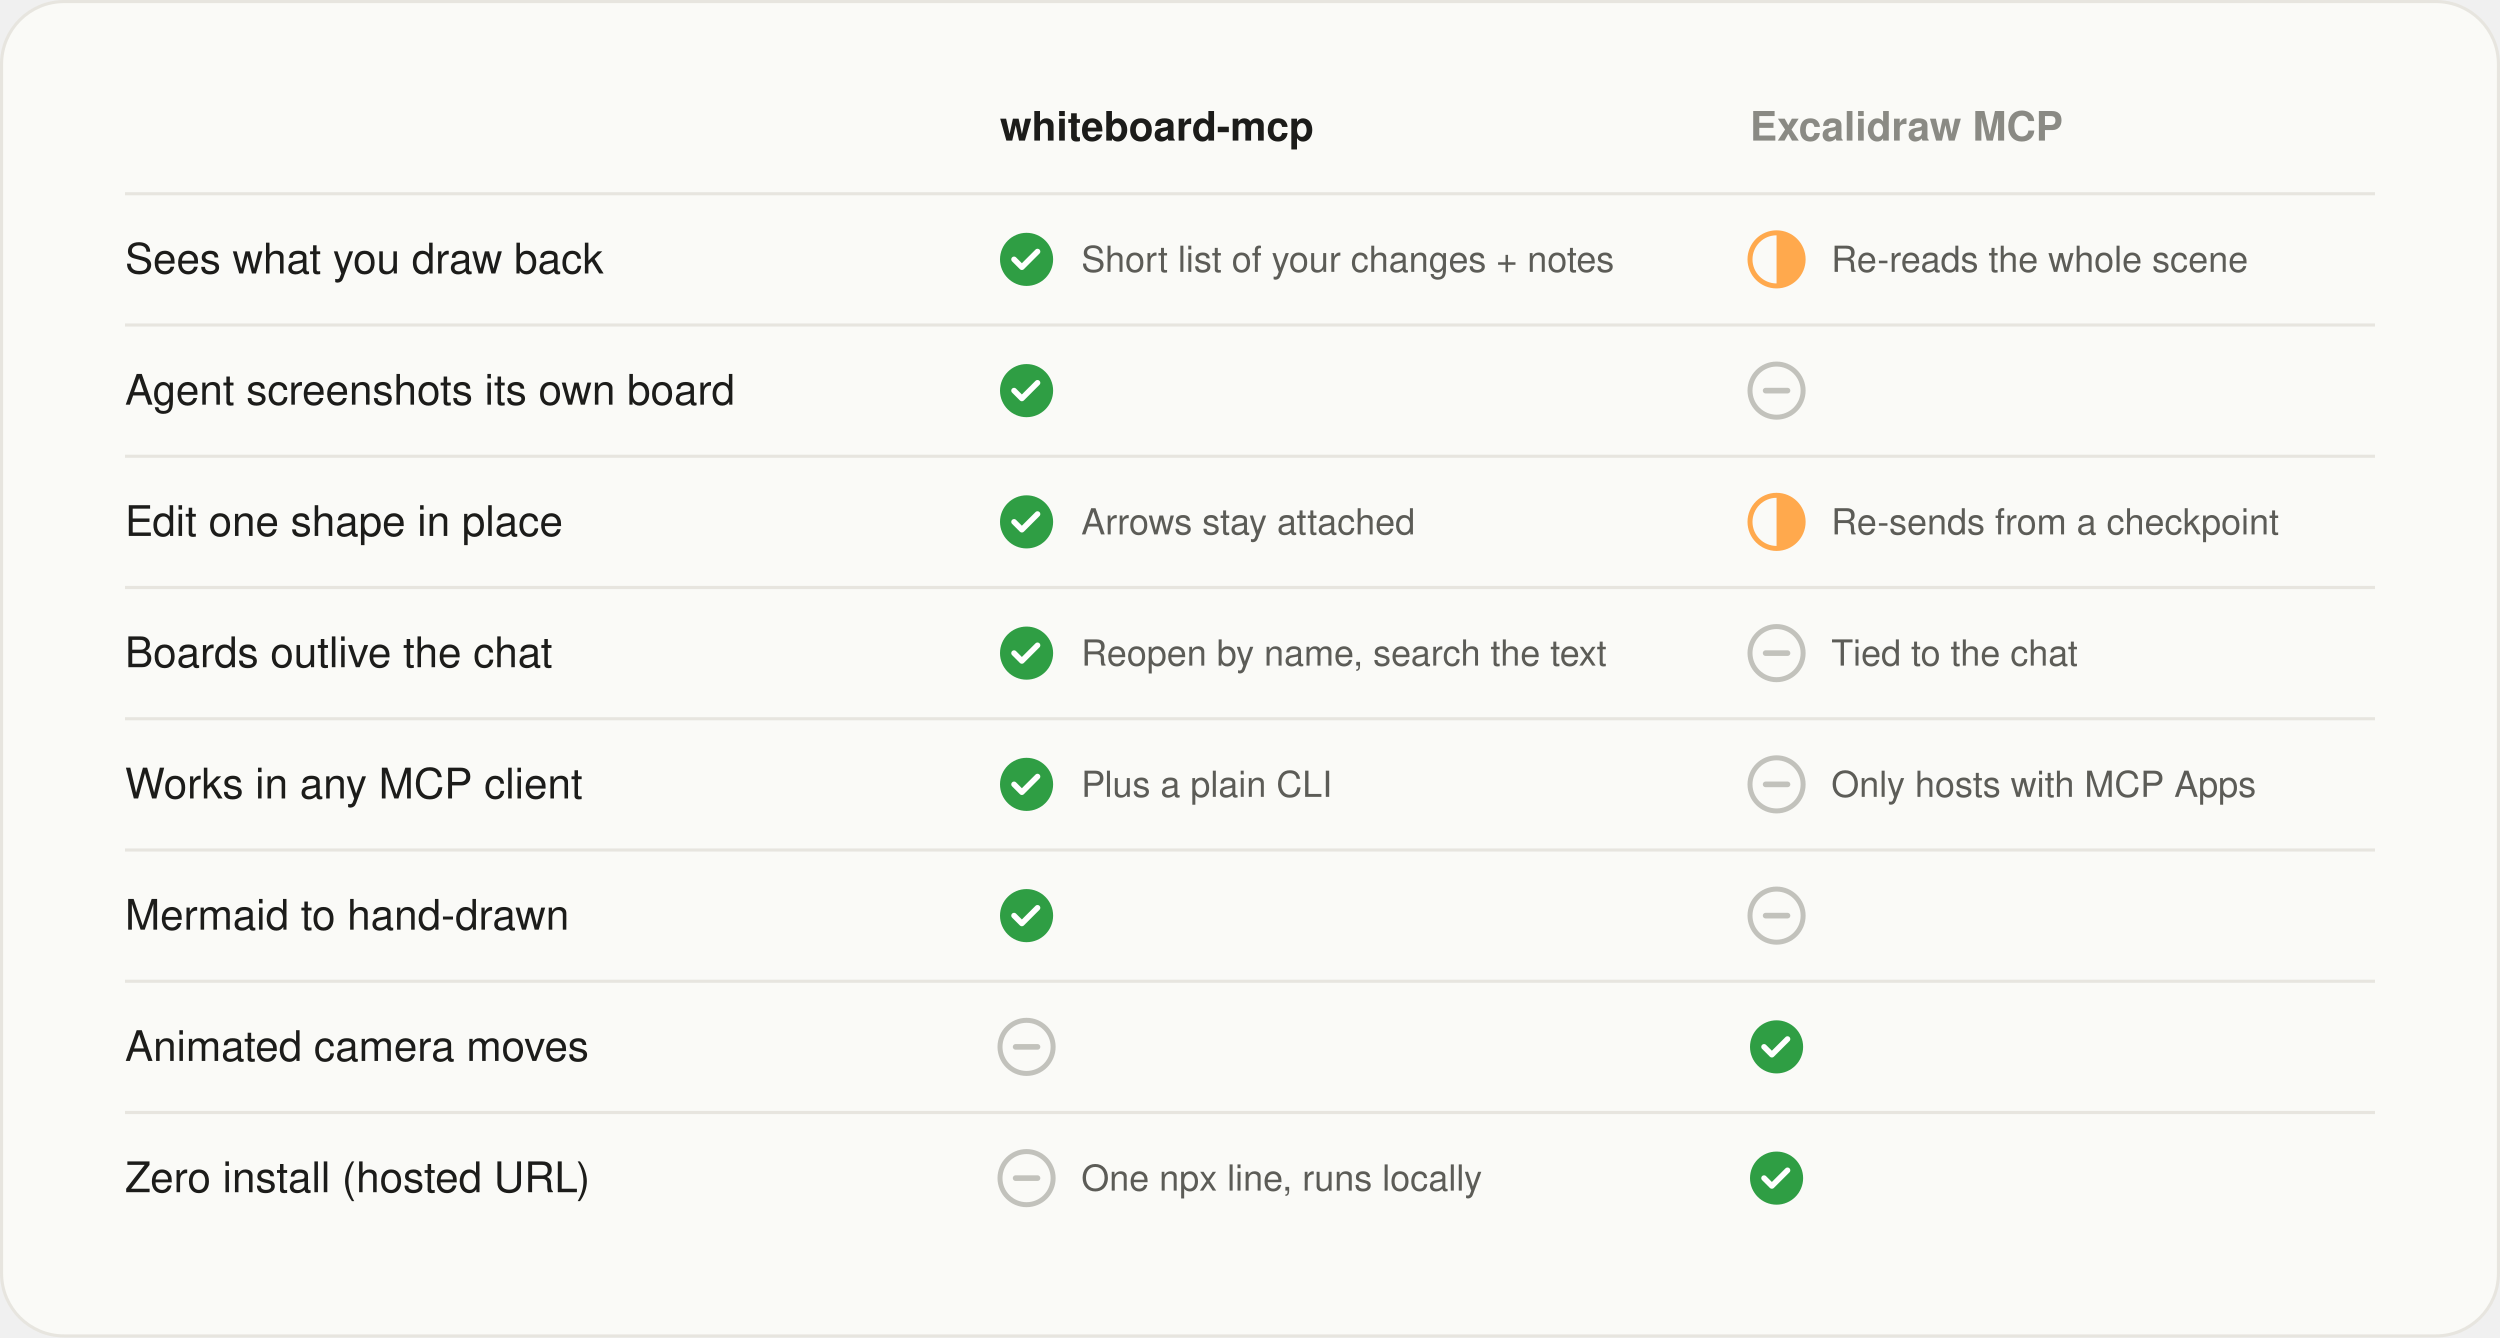
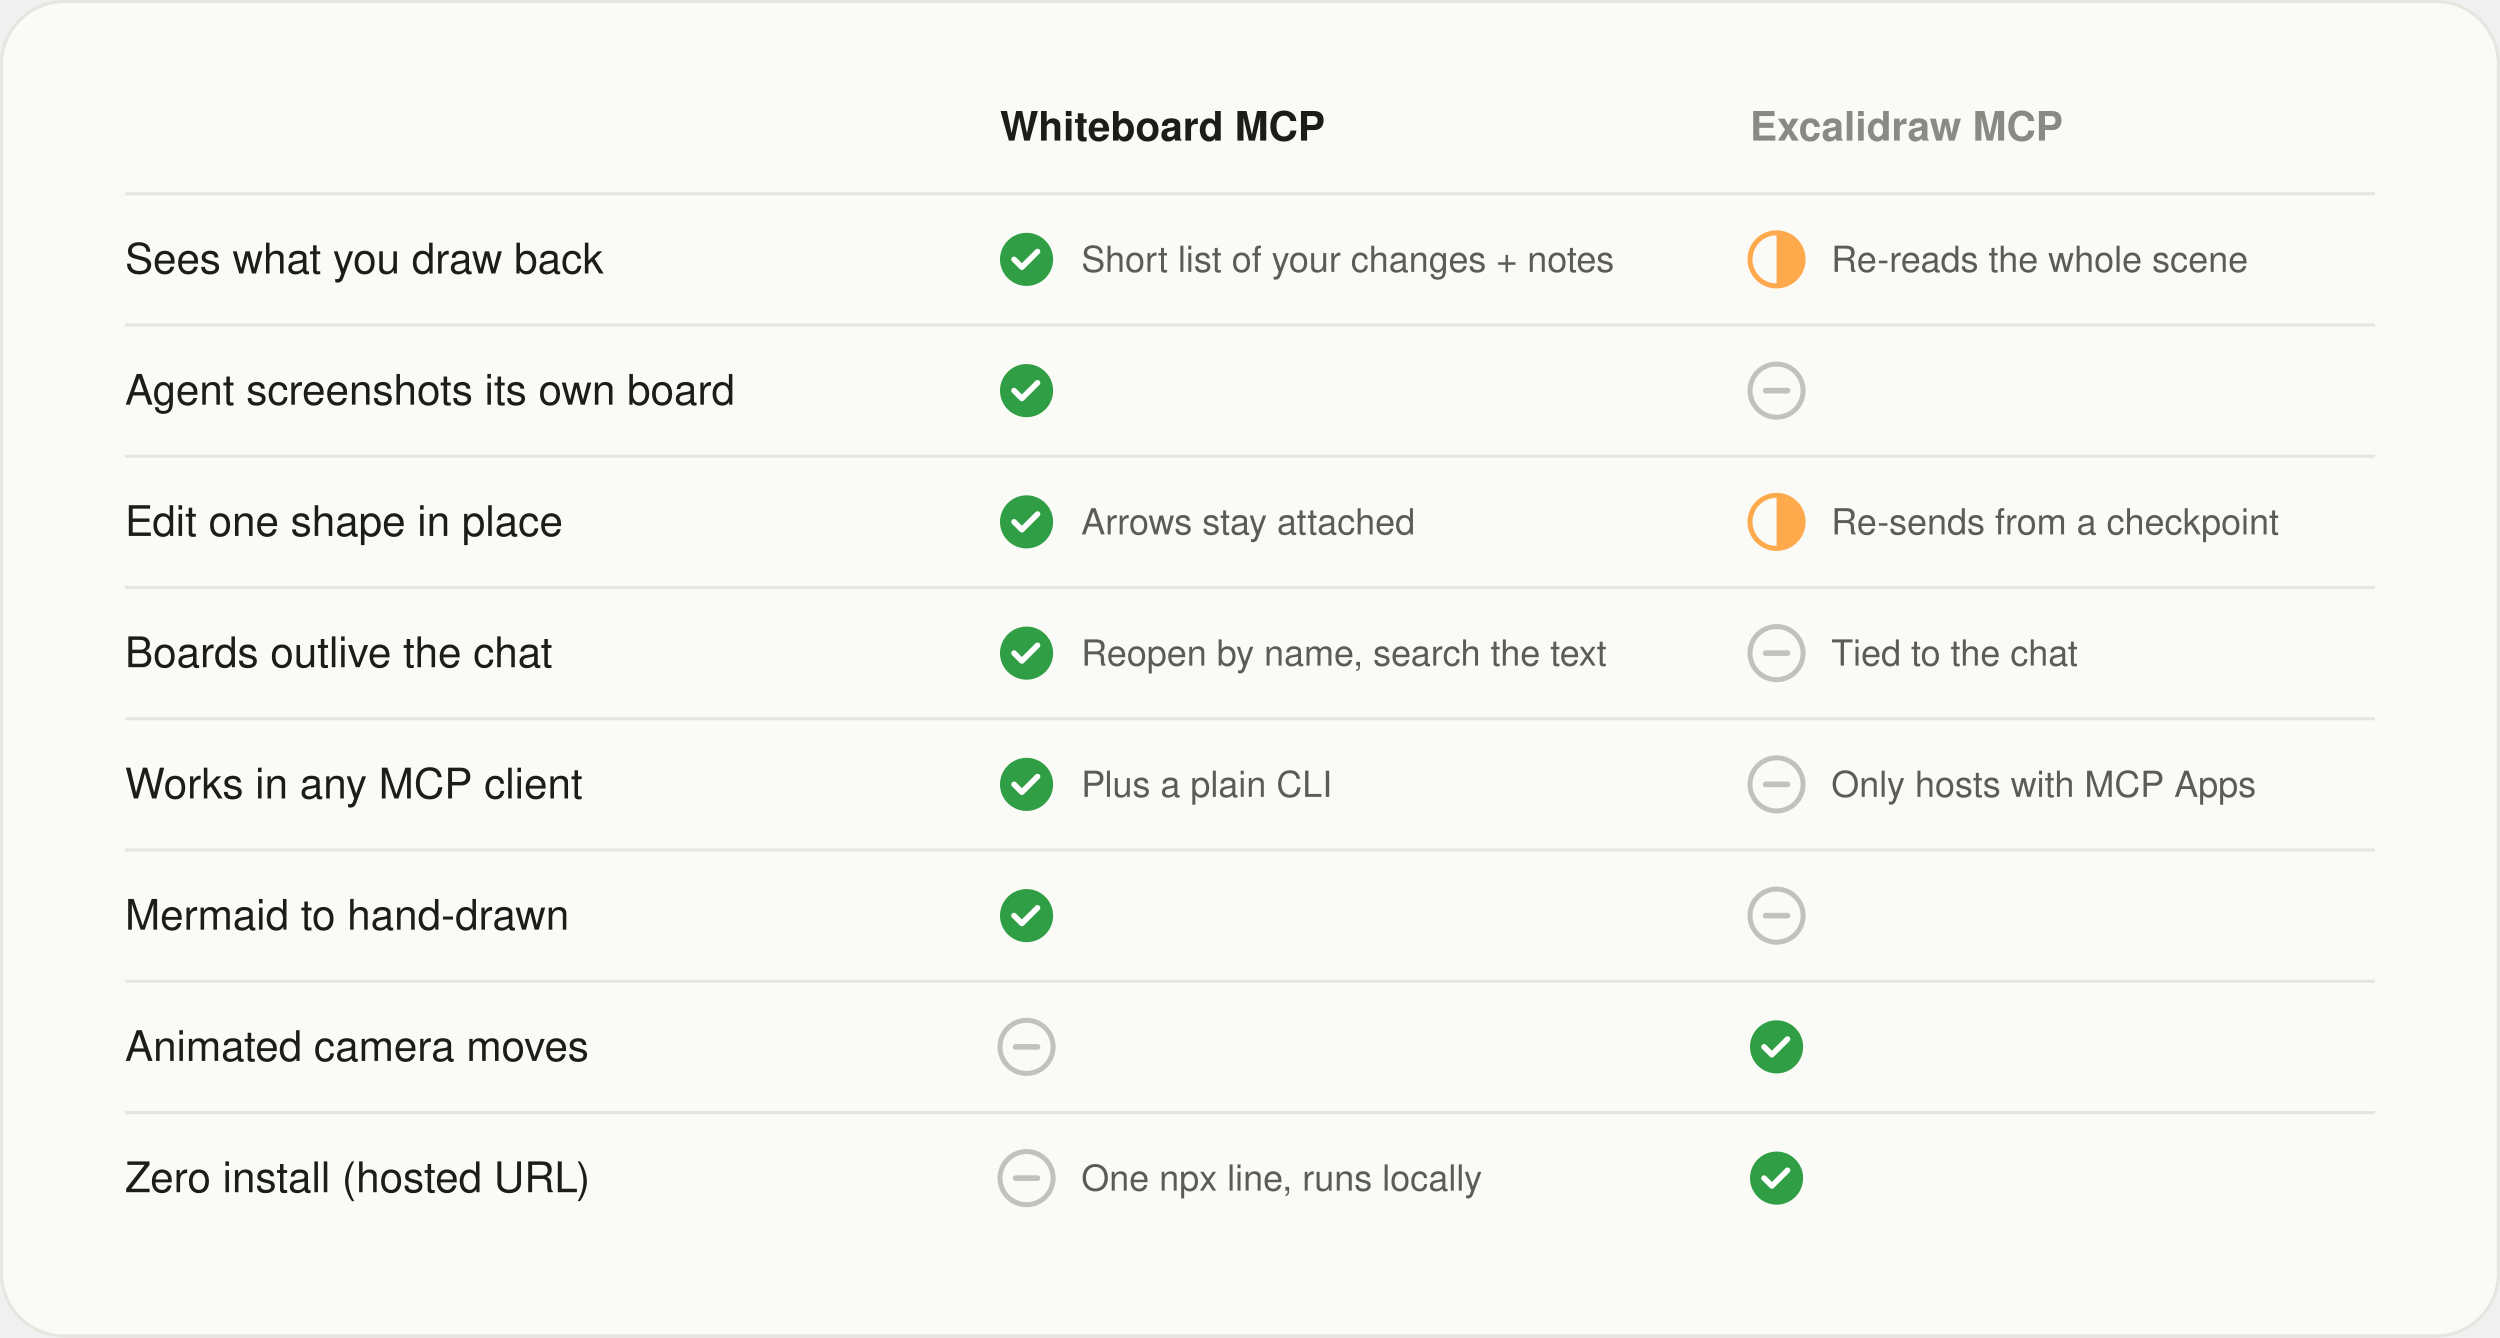
- <svg xmlns="http://www.w3.org/2000/svg" width="1600" height="856" viewBox="0 0 1600 856" role="img" aria-label="whiteboard-mcp vs Excalidraw MCP. Sees what you draw back: whiteboard-mcp yes (Short list of your changes + notes), Excalidraw MCP part (Re-reads the whole scene). Agent screenshots its own board: whiteboard-mcp yes, Excalidraw MCP no. Edit one shape in place: whiteboard-mcp yes (Arrows stay attached), Excalidraw MCP part (Re-sends from a checkpoint). Boards outlive the chat: whiteboard-mcp yes (Reopen by name, search the text), Excalidraw MCP no (Tied to the chat). Works in any MCP client: whiteboard-mcp yes (Plus a plain CLI), Excalidraw MCP no (Only hosts with MCP Apps). Mermaid to hand-drawn: whiteboard-mcp yes, Excalidraw MCP no. Animated camera moves: whiteboard-mcp no, Excalidraw MCP yes. Zero install (hosted URL): whiteboard-mcp no (One npx line, runs locally), Excalidraw MCP yes.">
+ <svg xmlns="http://www.w3.org/2000/svg" width="1600" height="856" viewBox="0 0 1600 856" role="img" aria-label="Whiteboard MCP vs Excalidraw MCP. Sees what you draw back: Whiteboard MCP yes (Short list of your changes + notes), Excalidraw MCP part (Re-reads the whole scene). Agent screenshots its own board: Whiteboard MCP yes, Excalidraw MCP no. Edit one shape in place: Whiteboard MCP yes (Arrows stay attached), Excalidraw MCP part (Re-sends from a checkpoint). Boards outlive the chat: Whiteboard MCP yes (Reopen by name, search the text), Excalidraw MCP no (Tied to the chat). Works in any MCP client: Whiteboard MCP yes (Plus a plain CLI), Excalidraw MCP no (Only hosts with MCP Apps). Mermaid to hand-drawn: Whiteboard MCP yes, Excalidraw MCP no. Animated camera moves: Whiteboard MCP no, Excalidraw MCP yes. Zero install (hosted URL): Whiteboard MCP no (One npx line, runs locally), Excalidraw MCP yes.">
  <style>
.serif{font-family:'New York','Iowan Old Style',ui-serif,Georgia,serif}
.sans{font-family:-apple-system,BlinkMacSystemFont,'SF Pro Text','Segoe UI',Helvetica,Arial,sans-serif}
.mono{font-family:ui-monospace,'SF Mono',Menlo,Consolas,monospace}
</style>
  <rect x="1" y="1" width="1598" height="854" rx="40" fill="#fafaf7" stroke="#e7e5df" stroke-width="2" />
-   <text x="640" y="90" class="sans" font-size="26" font-weight="700" fill="#1c1c1a" text-anchor="start">whiteboard-mcp</text>
+   <text x="640" y="90" class="sans" font-size="26" font-weight="700" fill="#1c1c1a" text-anchor="start">Whiteboard MCP</text>
  <text x="1120" y="90" class="sans" font-size="26" font-weight="700" fill="#8a8a84" text-anchor="start">Excalidraw MCP</text>
  <path d="M80 124H1520" stroke="#e7e5df" stroke-width="2" />
  <text x="80" y="175" class="sans" font-size="27" font-weight="400" fill="#1c1c1a" text-anchor="start">Sees what you draw back</text>
  <g transform="translate(657 166)">
    <circle r="17" fill="#2f9e44" />
    <path d="M-8 0l5 5 10-10" fill="none" stroke="#fff" stroke-width="3.6" stroke-linecap="round" stroke-linejoin="round" />
  </g>
  <text x="692" y="174" class="sans" font-size="23" font-weight="400" fill="#5c5c57" text-anchor="start">Short list of your changes + notes</text>
  <g transform="translate(1137 166)">
    <circle r="17" fill="none" stroke="#ffa94d" stroke-width="3.2" />
    <path d="M0 -17a17 17 0 0 1 0 34z" fill="#ffa94d" />
  </g>
  <text x="1172" y="174" class="sans" font-size="23" font-weight="400" fill="#5c5c57" text-anchor="start">Re-reads the whole scene</text>
  <path d="M80 208H1520" stroke="#e7e5df" stroke-width="2" />
  <text x="80" y="259" class="sans" font-size="27" font-weight="400" fill="#1c1c1a" text-anchor="start">Agent screenshots its own board</text>
  <g transform="translate(657 250)">
    <circle r="17" fill="#2f9e44" />
    <path d="M-8 0l5 5 10-10" fill="none" stroke="#fff" stroke-width="3.6" stroke-linecap="round" stroke-linejoin="round" />
  </g>
  <g transform="translate(1137 250)">
    <circle r="17" fill="none" stroke="#c2c2bc" stroke-width="3.2" />
    <path d="M-7 0h14" stroke="#c2c2bc" stroke-width="3.6" stroke-linecap="round" />
  </g>
  <path d="M80 292H1520" stroke="#e7e5df" stroke-width="2" />
  <text x="80" y="343" class="sans" font-size="27" font-weight="400" fill="#1c1c1a" text-anchor="start">Edit one shape in place</text>
  <g transform="translate(657 334)">
    <circle r="17" fill="#2f9e44" />
    <path d="M-8 0l5 5 10-10" fill="none" stroke="#fff" stroke-width="3.6" stroke-linecap="round" stroke-linejoin="round" />
  </g>
  <text x="692" y="342" class="sans" font-size="23" font-weight="400" fill="#5c5c57" text-anchor="start">Arrows stay attached</text>
  <g transform="translate(1137 334)">
    <circle r="17" fill="none" stroke="#ffa94d" stroke-width="3.2" />
    <path d="M0 -17a17 17 0 0 1 0 34z" fill="#ffa94d" />
  </g>
  <text x="1172" y="342" class="sans" font-size="23" font-weight="400" fill="#5c5c57" text-anchor="start">Re-sends from a checkpoint</text>
  <path d="M80 376H1520" stroke="#e7e5df" stroke-width="2" />
  <text x="80" y="427" class="sans" font-size="27" font-weight="400" fill="#1c1c1a" text-anchor="start">Boards outlive the chat</text>
  <g transform="translate(657 418)">
    <circle r="17" fill="#2f9e44" />
    <path d="M-8 0l5 5 10-10" fill="none" stroke="#fff" stroke-width="3.6" stroke-linecap="round" stroke-linejoin="round" />
  </g>
  <text x="692" y="426" class="sans" font-size="23" font-weight="400" fill="#5c5c57" text-anchor="start">Reopen by name, search the text</text>
  <g transform="translate(1137 418)">
    <circle r="17" fill="none" stroke="#c2c2bc" stroke-width="3.2" />
    <path d="M-7 0h14" stroke="#c2c2bc" stroke-width="3.6" stroke-linecap="round" />
  </g>
  <text x="1172" y="426" class="sans" font-size="23" font-weight="400" fill="#5c5c57" text-anchor="start">Tied to the chat</text>
  <path d="M80 460H1520" stroke="#e7e5df" stroke-width="2" />
  <text x="80" y="511" class="sans" font-size="27" font-weight="400" fill="#1c1c1a" text-anchor="start">Works in any MCP client</text>
  <g transform="translate(657 502)">
    <circle r="17" fill="#2f9e44" />
    <path d="M-8 0l5 5 10-10" fill="none" stroke="#fff" stroke-width="3.6" stroke-linecap="round" stroke-linejoin="round" />
  </g>
  <text x="692" y="510" class="sans" font-size="23" font-weight="400" fill="#5c5c57" text-anchor="start">Plus a plain CLI</text>
  <g transform="translate(1137 502)">
    <circle r="17" fill="none" stroke="#c2c2bc" stroke-width="3.2" />
    <path d="M-7 0h14" stroke="#c2c2bc" stroke-width="3.6" stroke-linecap="round" />
  </g>
  <text x="1172" y="510" class="sans" font-size="23" font-weight="400" fill="#5c5c57" text-anchor="start">Only hosts with MCP Apps</text>
  <path d="M80 544H1520" stroke="#e7e5df" stroke-width="2" />
  <text x="80" y="595" class="sans" font-size="27" font-weight="400" fill="#1c1c1a" text-anchor="start">Mermaid to hand-drawn</text>
  <g transform="translate(657 586)">
    <circle r="17" fill="#2f9e44" />
    <path d="M-8 0l5 5 10-10" fill="none" stroke="#fff" stroke-width="3.6" stroke-linecap="round" stroke-linejoin="round" />
  </g>
  <g transform="translate(1137 586)">
    <circle r="17" fill="none" stroke="#c2c2bc" stroke-width="3.2" />
    <path d="M-7 0h14" stroke="#c2c2bc" stroke-width="3.6" stroke-linecap="round" />
  </g>
  <path d="M80 628H1520" stroke="#e7e5df" stroke-width="2" />
  <text x="80" y="679" class="sans" font-size="27" font-weight="400" fill="#1c1c1a" text-anchor="start">Animated camera moves</text>
  <g transform="translate(657 670)">
    <circle r="17" fill="none" stroke="#c2c2bc" stroke-width="3.2" />
    <path d="M-7 0h14" stroke="#c2c2bc" stroke-width="3.6" stroke-linecap="round" />
  </g>
  <g transform="translate(1137 670)">
    <circle r="17" fill="#2f9e44" />
    <path d="M-8 0l5 5 10-10" fill="none" stroke="#fff" stroke-width="3.6" stroke-linecap="round" stroke-linejoin="round" />
  </g>
  <path d="M80 712H1520" stroke="#e7e5df" stroke-width="2" />
  <text x="80" y="763" class="sans" font-size="27" font-weight="400" fill="#1c1c1a" text-anchor="start">Zero install (hosted URL)</text>
  <g transform="translate(657 754)">
    <circle r="17" fill="none" stroke="#c2c2bc" stroke-width="3.2" />
    <path d="M-7 0h14" stroke="#c2c2bc" stroke-width="3.6" stroke-linecap="round" />
  </g>
  <text x="692" y="762" class="sans" font-size="23" font-weight="400" fill="#5c5c57" text-anchor="start">One npx line, runs locally</text>
  <g transform="translate(1137 754)">
    <circle r="17" fill="#2f9e44" />
    <path d="M-8 0l5 5 10-10" fill="none" stroke="#fff" stroke-width="3.6" stroke-linecap="round" stroke-linejoin="round" />
  </g>
</svg>
